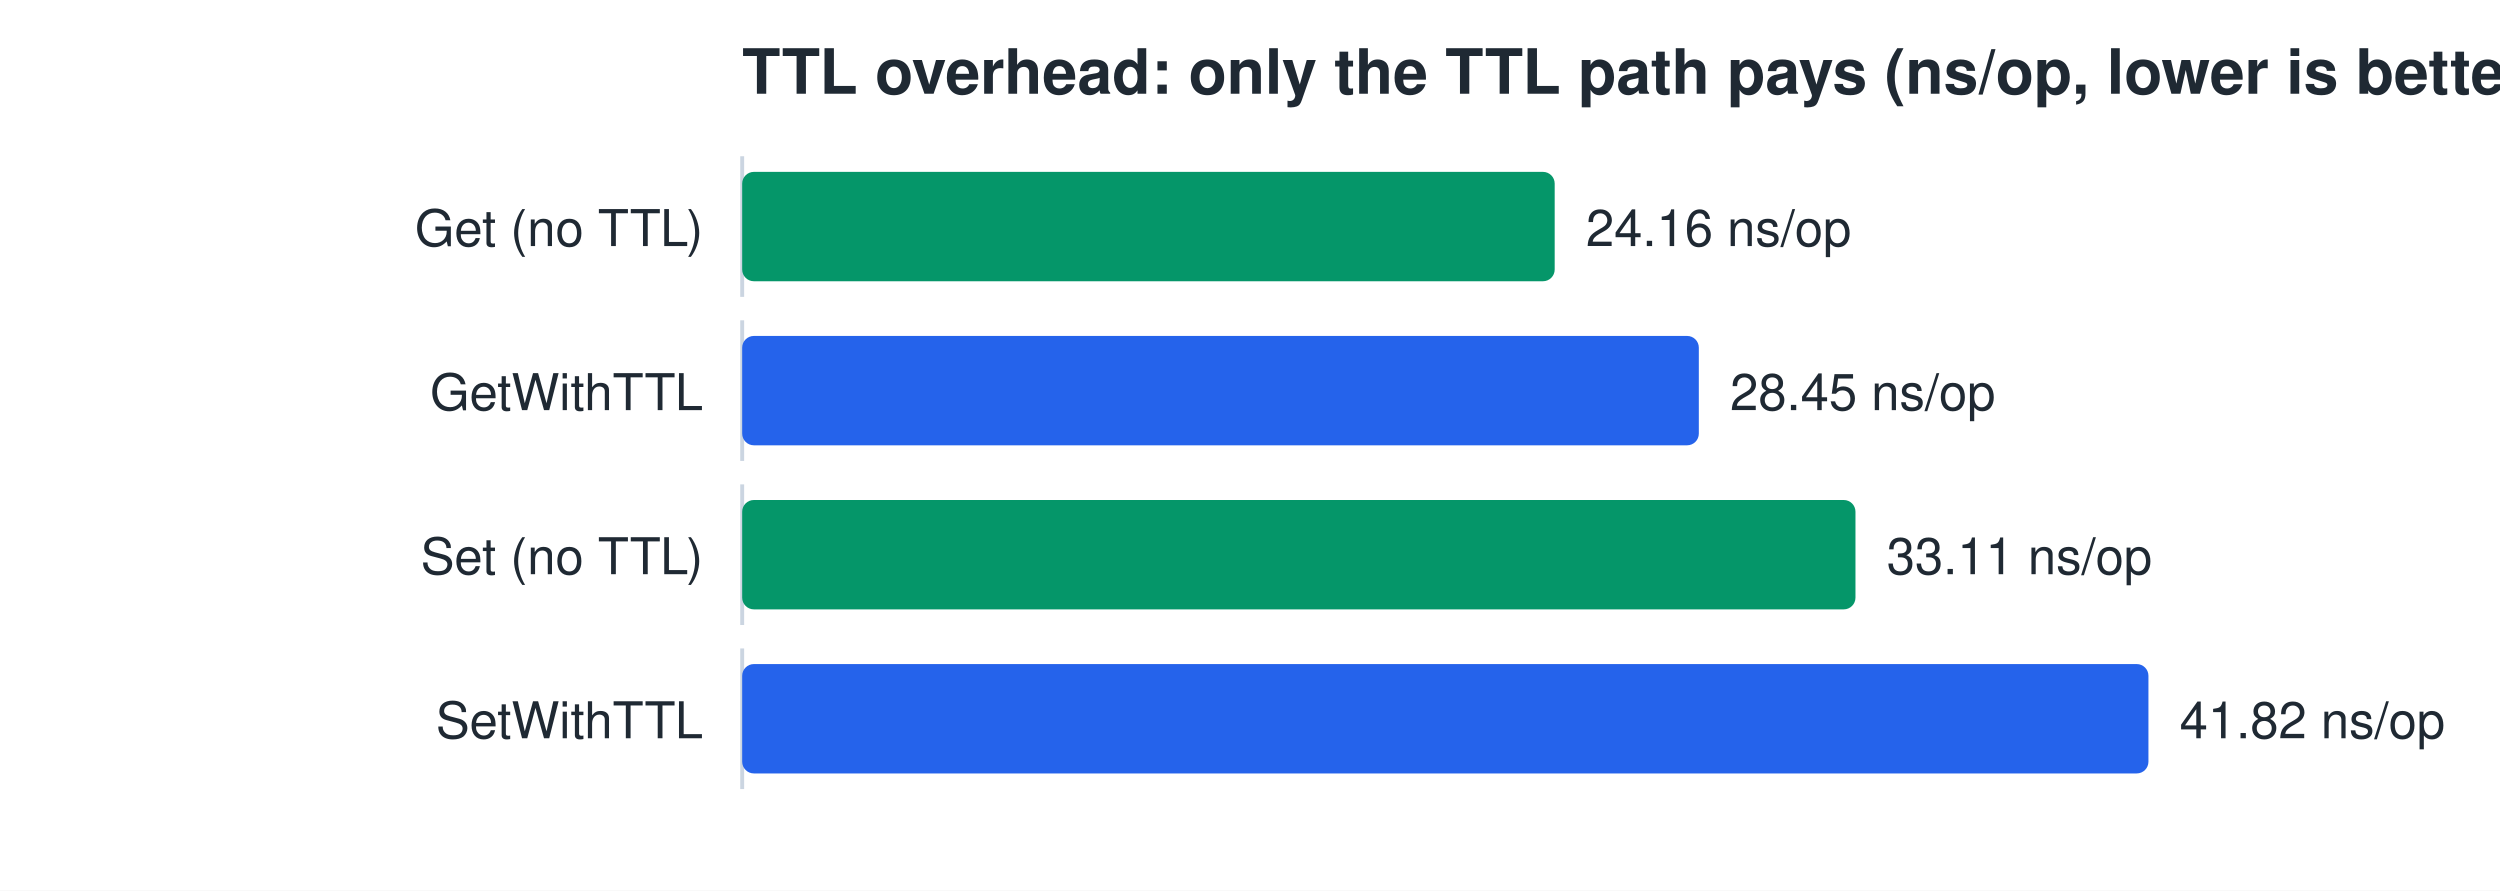
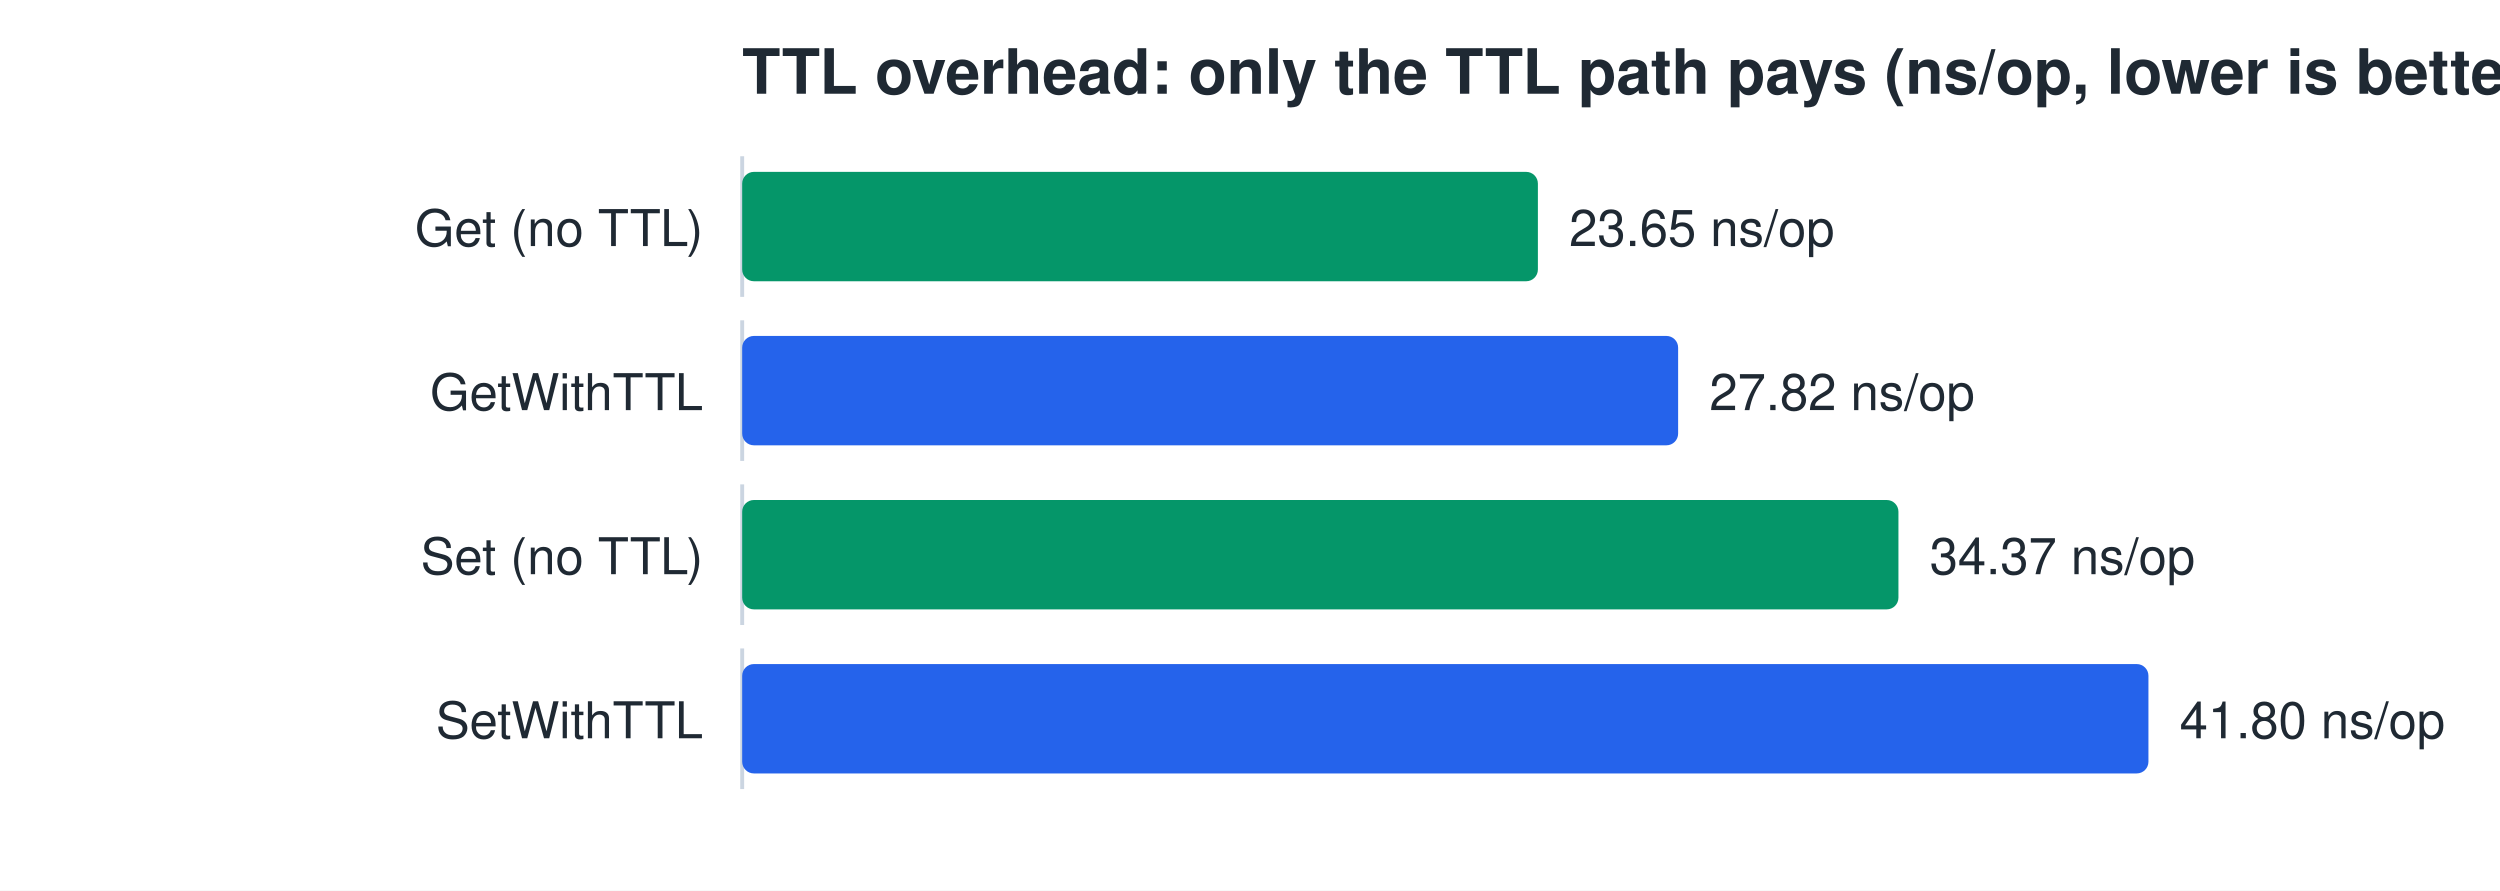
<svg xmlns="http://www.w3.org/2000/svg" width="640" height="228" viewBox="0 0 640 228" font-family="Segoe UI, Helvetica, Arial, sans-serif">
  <rect width="640" height="228" fill="#ffffff" />
  <text x="190" y="24" font-size="16" font-weight="600" fill="#1f2933">TTL overhead: only the TTL path pays (ns/op, lower is better)</text>
  <line x1="190" y1="40" x2="190" y2="76" stroke="#cbd5e1" stroke-width="1" />
  <text x="180" y="63" font-size="13" fill="#1f2933" text-anchor="end">Get (no TTL)</text>
-   <rect x="190" y="44" width="208.0" height="28" rx="3" fill="#059669" />
-   <text x="406.0" y="63" font-size="13" fill="#1f2933">24.16 ns/op</text>
+   <rect x="190" y="44" width="203.7" height="28" rx="3" fill="#059669" />
+   <text x="401.7" y="63" font-size="13" fill="#1f2933">23.65 ns/op</text>
  <line x1="190" y1="82" x2="190" y2="118" stroke="#cbd5e1" stroke-width="1" />
  <text x="180" y="105" font-size="13" fill="#1f2933" text-anchor="end">GetWithTTL</text>
-   <rect x="190" y="86" width="244.9" height="28" rx="3" fill="#2563eb" />
-   <text x="442.9" y="105" font-size="13" fill="#1f2933">28.45 ns/op</text>
+   <rect x="190" y="86" width="239.6" height="28" rx="3" fill="#2563eb" />
+   <text x="437.6" y="105" font-size="13" fill="#1f2933">27.82 ns/op</text>
  <line x1="190" y1="124" x2="190" y2="160" stroke="#cbd5e1" stroke-width="1" />
  <text x="180" y="147" font-size="13" fill="#1f2933" text-anchor="end">Set (no TTL)</text>
-   <rect x="190" y="128" width="285.0" height="28" rx="3" fill="#059669" />
-   <text x="483.0" y="147" font-size="13" fill="#1f2933">33.11 ns/op</text>
+   <rect x="190" y="128" width="296.0" height="28" rx="3" fill="#059669" />
+   <text x="494.0" y="147" font-size="13" fill="#1f2933">34.37 ns/op</text>
  <line x1="190" y1="166" x2="190" y2="202" stroke="#cbd5e1" stroke-width="1" />
  <text x="180" y="189" font-size="13" fill="#1f2933" text-anchor="end">SetWithTTL</text>
  <rect x="190" y="170" width="360.0" height="28" rx="3" fill="#2563eb" />
-   <text x="558.0" y="189" font-size="13" fill="#1f2933">41.82 ns/op</text>
+   <text x="558.0" y="189" font-size="13" fill="#1f2933">41.80 ns/op</text>
</svg>
